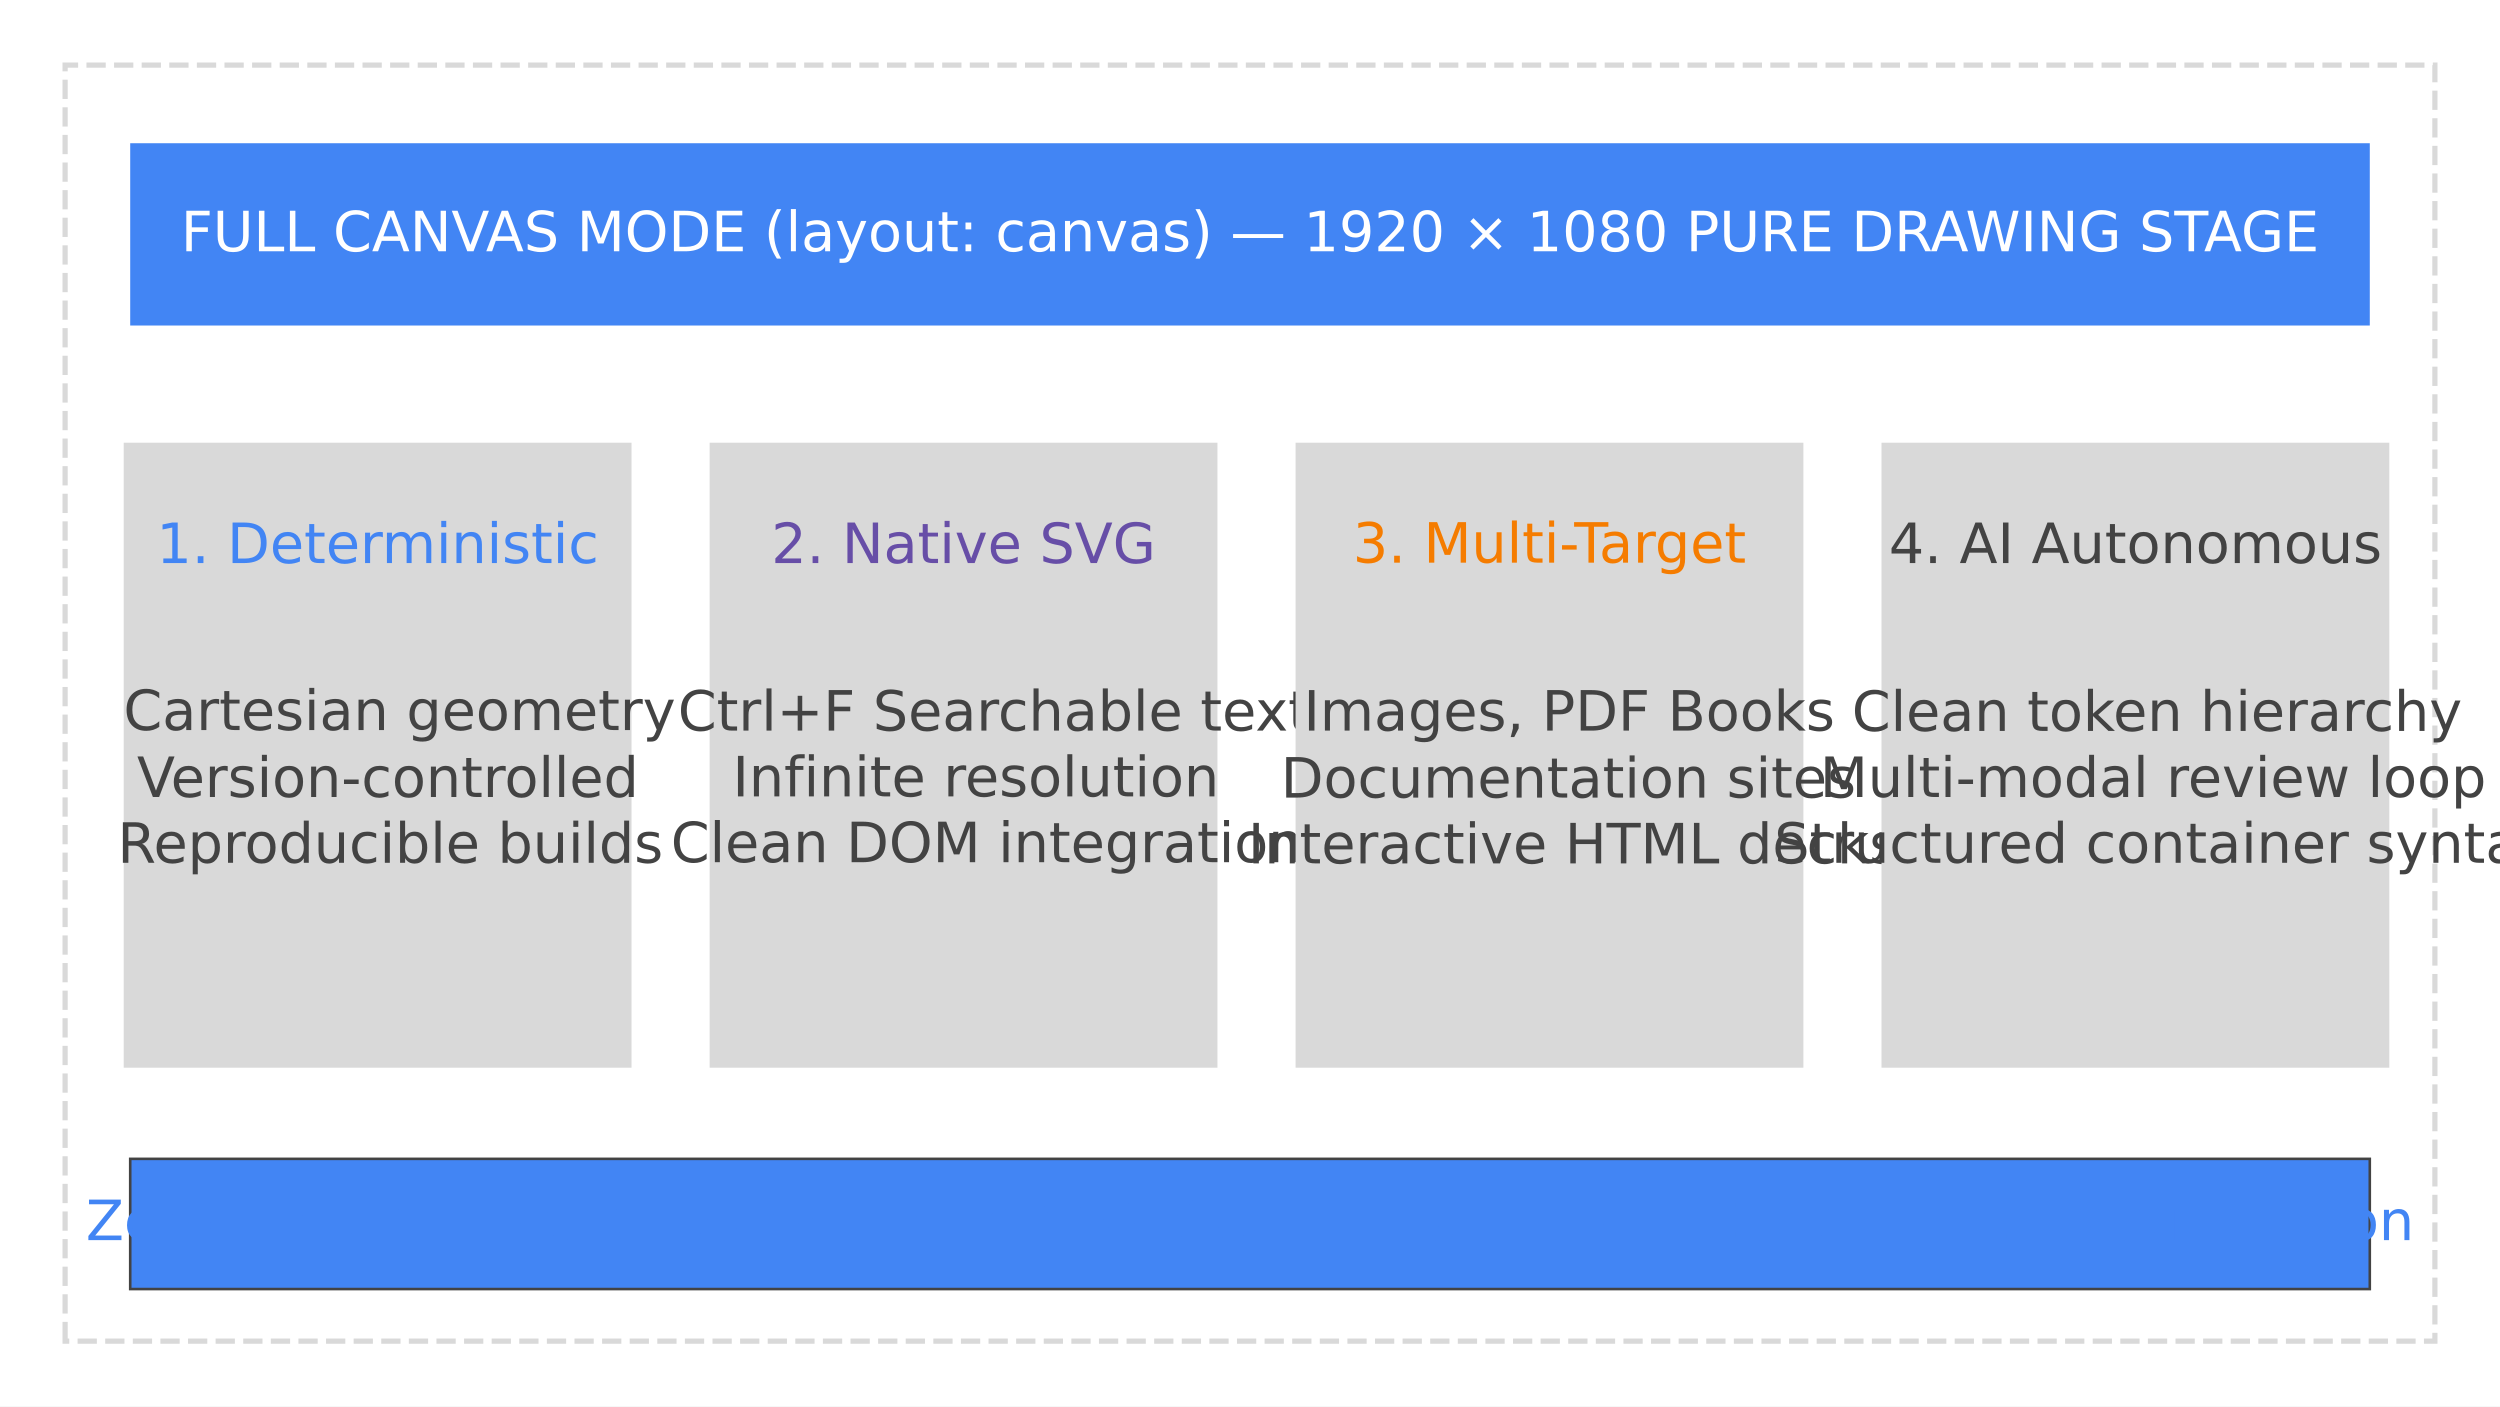
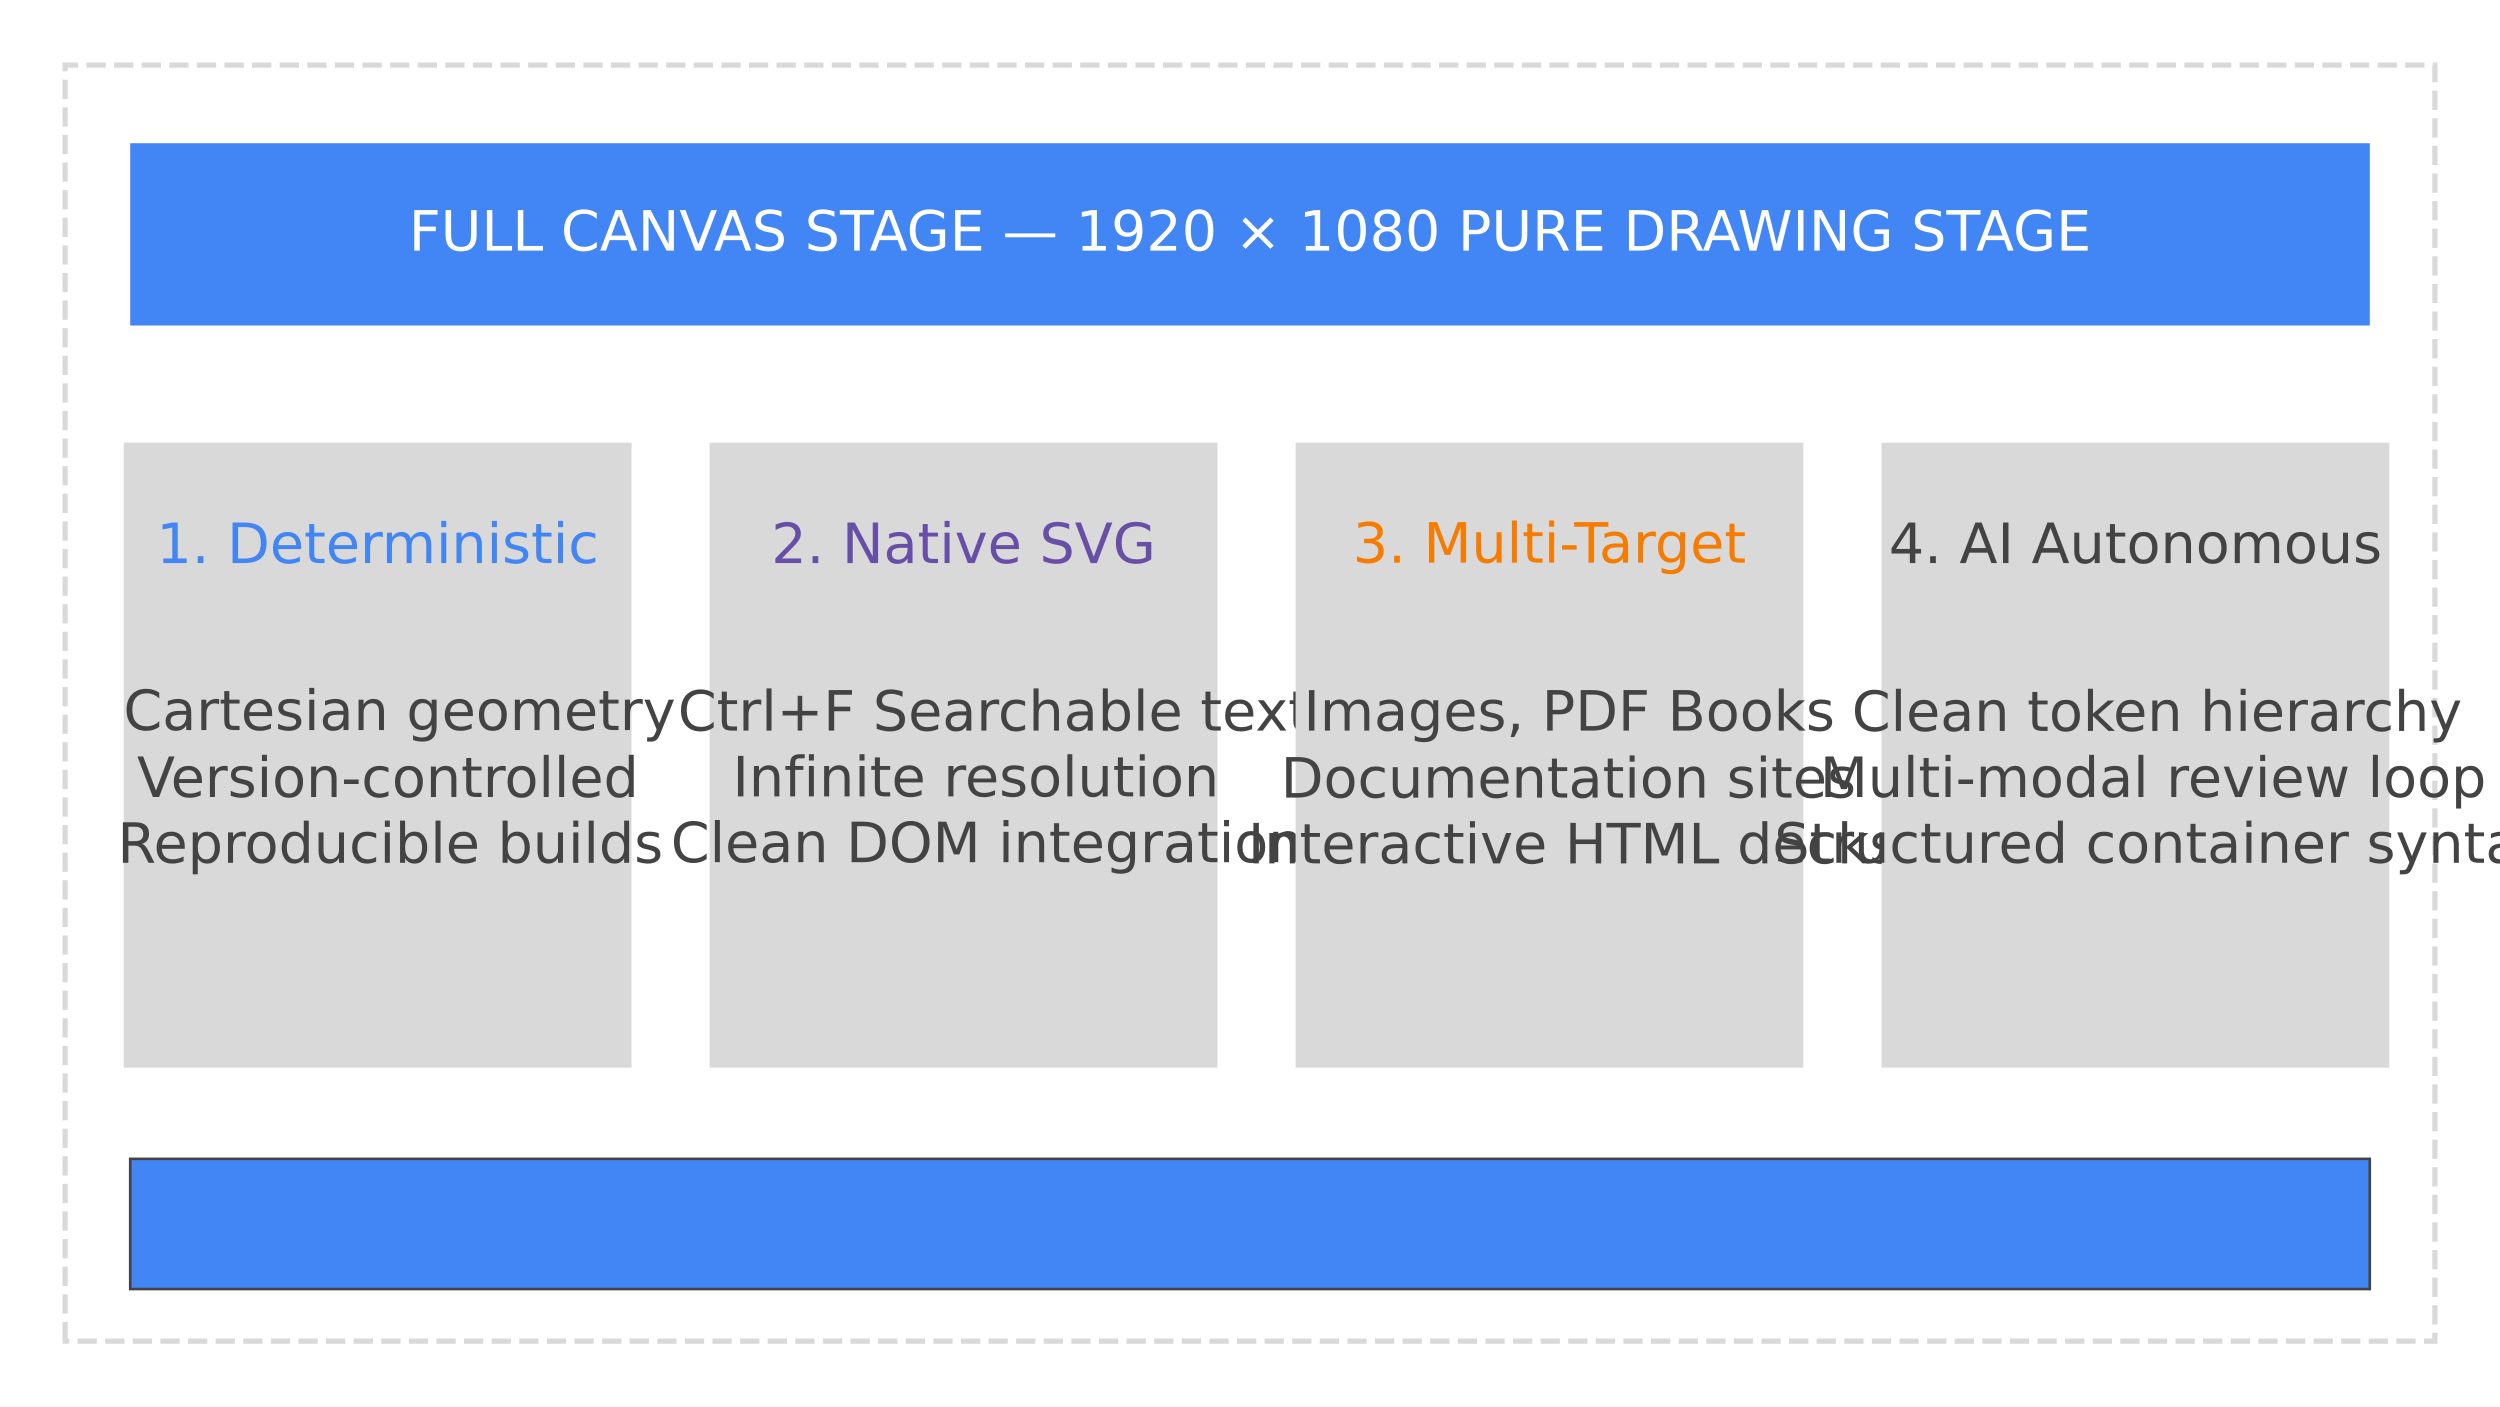
<svg xmlns="http://www.w3.org/2000/svg" width="720pt" height="405pt" viewBox="0 0 720 405" version="1.1">
  <defs>
    <style type="text/css">*{stroke-linejoin: round; stroke-linecap: butt}</style>
  </defs>
  <g id="figure_1">
    <g id="patch_1">
      <path d="M 0 405  L 720 405  L 720 0  L 0 0  z " style="fill: #ffffff" />
    </g>
    <g id="axes_1">
      <g id="patch_2">
-         <path d="M 0 405  L 0 0  L 720 0  L 720 405  z " clip-path="url(#p2c573abe91)" style="fill: #ffffff" />
+         <path d="M 0 405  L 0 0  L 720 0  L 720 405  z " clip-path="url(#p859578d741)" style="fill: #ffffff" />
      </g>
      <g id="patch_3">
-         <path d="M 18.75 386.25  L 18.75 18.75  L 701.25 18.75  L 701.25 386.25  L 18.75 386.25  z " clip-path="url(#p2c573abe91)" style="fill: none; stroke-dasharray: 5.55,2.4; stroke-dashoffset: 0; stroke: #d9d9d9; stroke-width: 1.5; stroke-linejoin: miter" />
+         <path d="M 18.75 386.25  L 18.75 18.75  L 701.25 18.75  L 701.25 386.25  L 18.75 386.25  z " clip-path="url(#p859578d741)" style="fill: none; stroke-dasharray: 5.55,2.4; stroke-dashoffset: 0; stroke: #d9d9d9; stroke-width: 1.5; stroke-linejoin: miter" />
      </g>
      <g id="patch_4">
-         <path d="M 37.5 93.75  L 37.5 41.25  L 682.5 41.25  L 682.5 93.75  z " clip-path="url(#p2c573abe91)" style="fill: #4285f4" />
+         <path d="M 37.5 93.75  L 37.5 41.25  L 682.5 41.25  L 682.5 93.75  z " clip-path="url(#p859578d741)" style="fill: #4285f4" />
      </g>
      <g id="text_1">
-         <g clip-path="url(#p2c573abe91)">
-           <text style="font-size: 16px; font-family: 'DejaVu Sans', 'Bitstream Vera Sans', 'Computer Modern Sans Serif', 'Lucida Grande', 'Verdana', 'Geneva', 'Lucid', 'Arial', 'Helvetica', 'Avant Garde', sans-serif; text-anchor: middle; fill: #ffffff" x="360" y="72.371" transform="rotate(-0 360 72.37125)">FULL CANVAS MODE (layout: canvas) — 1920 × 1080 PURE DRAWING STAGE</text>
+         <g clip-path="url(#p859578d741)">
+           <text style="font-size: 16px; font-family: 'DejaVu Sans', 'Bitstream Vera Sans', 'Computer Modern Sans Serif', 'Lucida Grande', 'Verdana', 'Geneva', 'Lucid', 'Arial', 'Helvetica', 'Avant Garde', sans-serif; text-anchor: middle; fill: #ffffff" x="360" y="72.164" transform="rotate(-0 360 72.16375)">FULL CANVAS STAGE — 1920 × 1080 PURE DRAWING STAGE</text>
        </g>
      </g>
      <g id="patch_5">
-         <path d="M 35.625 307.5  L 35.625 127.5  L 181.875 127.5  L 181.875 307.5  z " clip-path="url(#p2c573abe91)" style="fill: #d9d9d9" />
+         <path d="M 35.625 307.5  L 35.625 127.5  L 181.875 127.5  L 181.875 307.5  z " clip-path="url(#p859578d741)" style="fill: #d9d9d9" />
      </g>
      <g id="text_2">
-         <g clip-path="url(#p2c573abe91)">
+         <g clip-path="url(#p859578d741)">
          <text style="font-size: 16px; font-family: 'DejaVu Sans', 'Bitstream Vera Sans', 'Computer Modern Sans Serif', 'Lucida Grande', 'Verdana', 'Geneva', 'Lucid', 'Arial', 'Helvetica', 'Avant Garde', sans-serif; text-anchor: middle; fill: #4285f4" x="108.75" y="162.164" transform="rotate(-0 108.75 162.1637)">1. Deterministic</text>
        </g>
      </g>
      <g id="text_3">
-         <g clip-path="url(#p2c573abe91)">
+         <g clip-path="url(#p859578d741)">
          <text style="font-size: 16px; font-family: 'DejaVu Sans', 'Bitstream Vera Sans', 'Computer Modern Sans Serif', 'Lucida Grande', 'Verdana', 'Geneva', 'Lucid', 'Arial', 'Helvetica', 'Avant Garde', sans-serif; fill: #434343" transform="translate(35.55 210.253)">Cartesian geometry</text>
        </g>
-         <g clip-path="url(#p2c573abe91)">
+         <g clip-path="url(#p859578d741)">
          <text style="font-size: 16px; font-family: 'DejaVu Sans', 'Bitstream Vera Sans', 'Computer Modern Sans Serif', 'Lucida Grande', 'Verdana', 'Geneva', 'Lucid', 'Arial', 'Helvetica', 'Avant Garde', sans-serif; fill: #434343" transform="translate(39.45375 229.535)">Version-controlled</text>
        </g>
-         <g clip-path="url(#p2c573abe91)">
+         <g clip-path="url(#p859578d741)">
          <text style="font-size: 16px; font-family: 'DejaVu Sans', 'Bitstream Vera Sans', 'Computer Modern Sans Serif', 'Lucida Grande', 'Verdana', 'Geneva', 'Lucid', 'Arial', 'Helvetica', 'Avant Garde', sans-serif; fill: #434343" transform="translate(33.8125 248.482)">Reproducible builds</text>
        </g>
      </g>
      <g id="patch_6">
-         <path d="M 204.375 307.5  L 204.375 127.5  L 350.625 127.5  L 350.625 307.5  z " clip-path="url(#p2c573abe91)" style="fill: #d9d9d9" />
+         <path d="M 204.375 307.5  L 204.375 127.5  L 350.625 127.5  L 350.625 307.5  z " clip-path="url(#p859578d741)" style="fill: #d9d9d9" />
      </g>
      <g id="text_4">
-         <g clip-path="url(#p2c573abe91)">
+         <g clip-path="url(#p859578d741)">
          <text style="font-size: 16px; font-family: 'DejaVu Sans', 'Bitstream Vera Sans', 'Computer Modern Sans Serif', 'Lucida Grande', 'Verdana', 'Geneva', 'Lucid', 'Arial', 'Helvetica', 'Avant Garde', sans-serif; text-anchor: middle; fill: #674ea7" x="277.5" y="162.164" transform="rotate(-0 277.5 162.1637)">2. Native SVG</text>
        </g>
      </g>
      <g id="text_5">
-         <g clip-path="url(#p2c573abe91)">
+         <g clip-path="url(#p859578d741)">
          <text style="font-size: 16px; font-family: 'DejaVu Sans', 'Bitstream Vera Sans', 'Computer Modern Sans Serif', 'Lucida Grande', 'Verdana', 'Geneva', 'Lucid', 'Arial', 'Helvetica', 'Avant Garde', sans-serif; fill: #434343" transform="translate(195.2175 210.4205)">Ctrl+F Searchable text</text>
        </g>
-         <g clip-path="url(#p2c573abe91)">
+         <g clip-path="url(#p859578d741)">
          <text style="font-size: 16px; font-family: 'DejaVu Sans', 'Bitstream Vera Sans', 'Computer Modern Sans Serif', 'Lucida Grande', 'Verdana', 'Geneva', 'Lucid', 'Arial', 'Helvetica', 'Avant Garde', sans-serif; fill: #434343" transform="translate(210.955 229.3675)">Infinite resolution</text>
        </g>
-         <g clip-path="url(#p2c573abe91)">
+         <g clip-path="url(#p859578d741)">
          <text style="font-size: 16px; font-family: 'DejaVu Sans', 'Bitstream Vera Sans', 'Computer Modern Sans Serif', 'Lucida Grande', 'Verdana', 'Geneva', 'Lucid', 'Arial', 'Helvetica', 'Avant Garde', sans-serif; fill: #434343" transform="translate(193.1937 248.3145)">Clean DOM integration</text>
        </g>
      </g>
      <g id="patch_7">
-         <path d="M 373.125 307.5  L 373.125 127.5  L 519.375 127.5  L 519.375 307.5  z " clip-path="url(#p2c573abe91)" style="fill: #d9d9d9" />
+         <path d="M 373.125 307.5  L 373.125 127.5  L 519.375 127.5  L 519.375 307.5  z " clip-path="url(#p859578d741)" style="fill: #d9d9d9" />
      </g>
      <g id="text_6">
-         <g clip-path="url(#p2c573abe91)">
+         <g clip-path="url(#p859578d741)">
          <text style="font-size: 16px; font-family: 'DejaVu Sans', 'Bitstream Vera Sans', 'Computer Modern Sans Serif', 'Lucida Grande', 'Verdana', 'Geneva', 'Lucid', 'Arial', 'Helvetica', 'Avant Garde', sans-serif; text-anchor: middle; fill: #f57c00" x="446.25" y="162.044" transform="rotate(-0 446.25 162.0437)">3. Multi-Target</text>
        </g>
      </g>
      <g id="text_7">
-         <g clip-path="url(#p2c573abe91)">
+         <g clip-path="url(#p859578d741)">
          <text style="font-size: 16px; font-family: 'DejaVu Sans', 'Bitstream Vera Sans', 'Computer Modern Sans Serif', 'Lucida Grande', 'Verdana', 'Geneva', 'Lucid', 'Arial', 'Helvetica', 'Avant Garde', sans-serif; fill: #434343" transform="translate(375.4025 210.4205)">Images, PDF Books</text>
        </g>
-         <g clip-path="url(#p2c573abe91)">
+         <g clip-path="url(#p859578d741)">
          <text style="font-size: 16px; font-family: 'DejaVu Sans', 'Bitstream Vera Sans', 'Computer Modern Sans Serif', 'Lucida Grande', 'Verdana', 'Geneva', 'Lucid', 'Arial', 'Helvetica', 'Avant Garde', sans-serif; fill: #434343" transform="translate(368.85 229.7025)">Documentation sites</text>
        </g>
-         <g clip-path="url(#p2c573abe91)">
+         <g clip-path="url(#p859578d741)">
          <text style="font-size: 16px; font-family: 'DejaVu Sans', 'Bitstream Vera Sans', 'Computer Modern Sans Serif', 'Lucida Grande', 'Verdana', 'Geneva', 'Lucid', 'Arial', 'Helvetica', 'Avant Garde', sans-serif; fill: #434343" transform="translate(359.4 248.6495)">Interactive HTML decks</text>
        </g>
      </g>
      <g id="patch_8">
-         <path d="M 541.875 307.5  L 541.875 127.5  L 688.125 127.5  L 688.125 307.5  z " clip-path="url(#p2c573abe91)" style="fill: #d9d9d9" />
+         <path d="M 541.875 307.5  L 541.875 127.5  L 688.125 127.5  L 688.125 307.5  z " clip-path="url(#p859578d741)" style="fill: #d9d9d9" />
      </g>
      <g id="text_8">
-         <g clip-path="url(#p2c573abe91)">
+         <g clip-path="url(#p859578d741)">
          <text style="font-size: 16px; font-family: 'DejaVu Sans', 'Bitstream Vera Sans', 'Computer Modern Sans Serif', 'Lucida Grande', 'Verdana', 'Geneva', 'Lucid', 'Arial', 'Helvetica', 'Avant Garde', sans-serif; text-anchor: middle; fill: #434343" x="615" y="162.164" transform="rotate(-0 615 162.1637)">4. AI Autonomous</text>
        </g>
      </g>
      <g id="text_9">
-         <g clip-path="url(#p2c573abe91)">
+         <g clip-path="url(#p859578d741)">
          <text style="font-size: 16px; font-family: 'DejaVu Sans', 'Bitstream Vera Sans', 'Computer Modern Sans Serif', 'Lucida Grande', 'Verdana', 'Geneva', 'Lucid', 'Arial', 'Helvetica', 'Avant Garde', sans-serif; fill: #434343" transform="translate(533.3262 210.508)">Clean token hierarchy</text>
        </g>
-         <g clip-path="url(#p2c573abe91)">
+         <g clip-path="url(#p859578d741)">
          <text style="font-size: 16px; font-family: 'DejaVu Sans', 'Bitstream Vera Sans', 'Computer Modern Sans Serif', 'Lucida Grande', 'Verdana', 'Geneva', 'Lucid', 'Arial', 'Helvetica', 'Avant Garde', sans-serif; fill: #434343" transform="translate(524.1263 229.535)">Multi-modal review loop</text>
        </g>
-         <g clip-path="url(#p2c573abe91)">
+         <g clip-path="url(#p859578d741)">
          <text style="font-size: 16px; font-family: 'DejaVu Sans', 'Bitstream Vera Sans', 'Computer Modern Sans Serif', 'Lucida Grande', 'Verdana', 'Geneva', 'Lucid', 'Arial', 'Helvetica', 'Avant Garde', sans-serif; fill: #434343" transform="translate(510.9837 248.482)">Structured container syntax</text>
        </g>
      </g>
      <g id="patch_9">
-         <path d="M 37.5 371.25  L 37.5 333.75  L 682.5 333.75  L 682.5 371.25  z " clip-path="url(#p2c573abe91)" style="fill: #4285f4; stroke: #434343; stroke-width: 0.75; stroke-linejoin: miter" />
+         <path d="M 37.5 371.25  L 37.5 333.75  L 682.5 333.75  L 682.5 371.25  z " clip-path="url(#p859578d741)" style="fill: #4285f4; stroke: #434343; stroke-width: 0.75; stroke-linejoin: miter" />
      </g>
      <g id="text_10">
-         <g clip-path="url(#p2c573abe91)">
-           <text style="font-size: 16px; font-family: 'DejaVu Sans', 'Bitstream Vera Sans', 'Computer Modern Sans Serif', 'Lucida Grande', 'Verdana', 'Geneva', 'Lucid', 'Arial', 'Helvetica', 'Avant Garde', sans-serif; text-anchor: middle; fill: #4285f4" x="360" y="357.164" transform="rotate(-0 360 357.1637)">Zero Header • Zero Footer • Zero CSS Slot Limits • 100% Code-Driven Visualization</text>
+         <g clip-path="url(#p859578d741)">
+           <text style="font-size: 16px; font-family: 'DejaVu Sans', 'Bitstream Vera Sans', 'Computer Modern Sans Serif', 'Lucida Grande', 'Verdana', 'Geneva', 'Lucid', 'Arial', 'Helvetica', 'Avant Garde', sans-serif; text-anchor: middle; fill: #4285f4" x="360" y="357.044" transform="rotate(-0 360 357.0437)">Zero Injected Chrome • Full Stage Freedom • 100% Code-Driven Visualization</text>
        </g>
      </g>
    </g>
  </g>
  <defs>
-     <clipPath id="p2c573abe91">
+     <clipPath id="p859578d741">
      <rect x="0" y="0" width="720" height="405" />
    </clipPath>
  </defs>
</svg>
